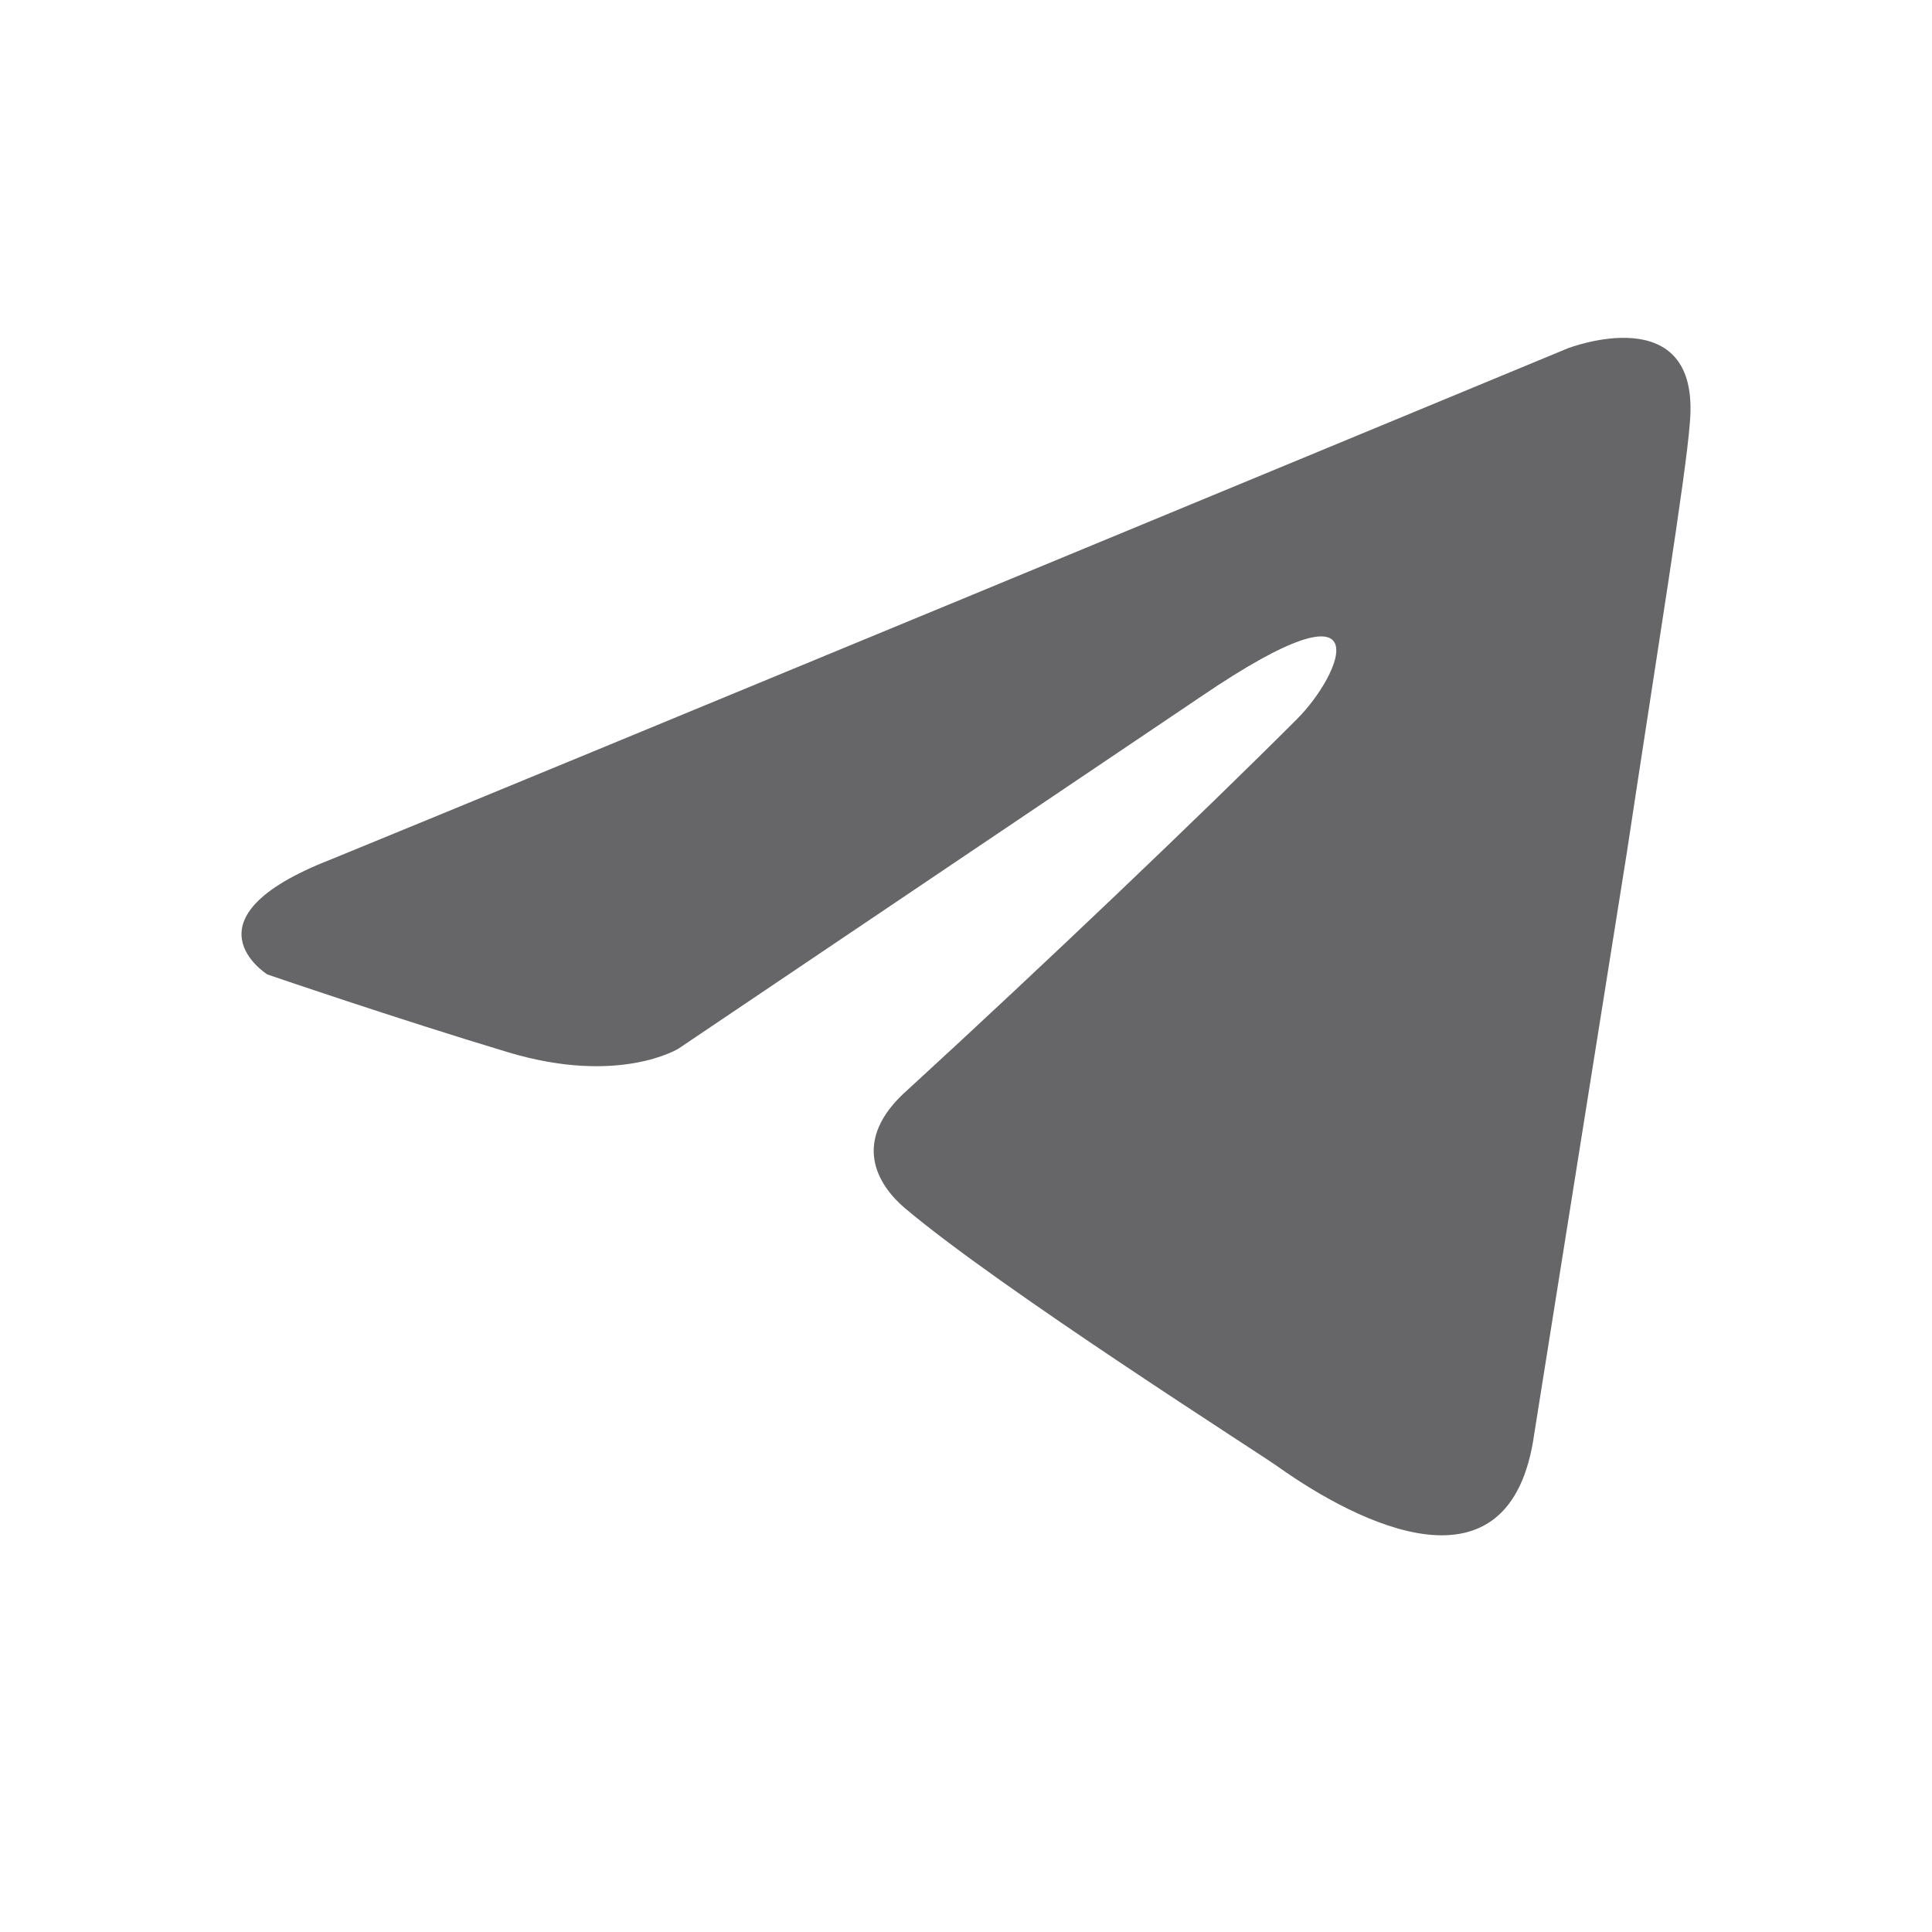
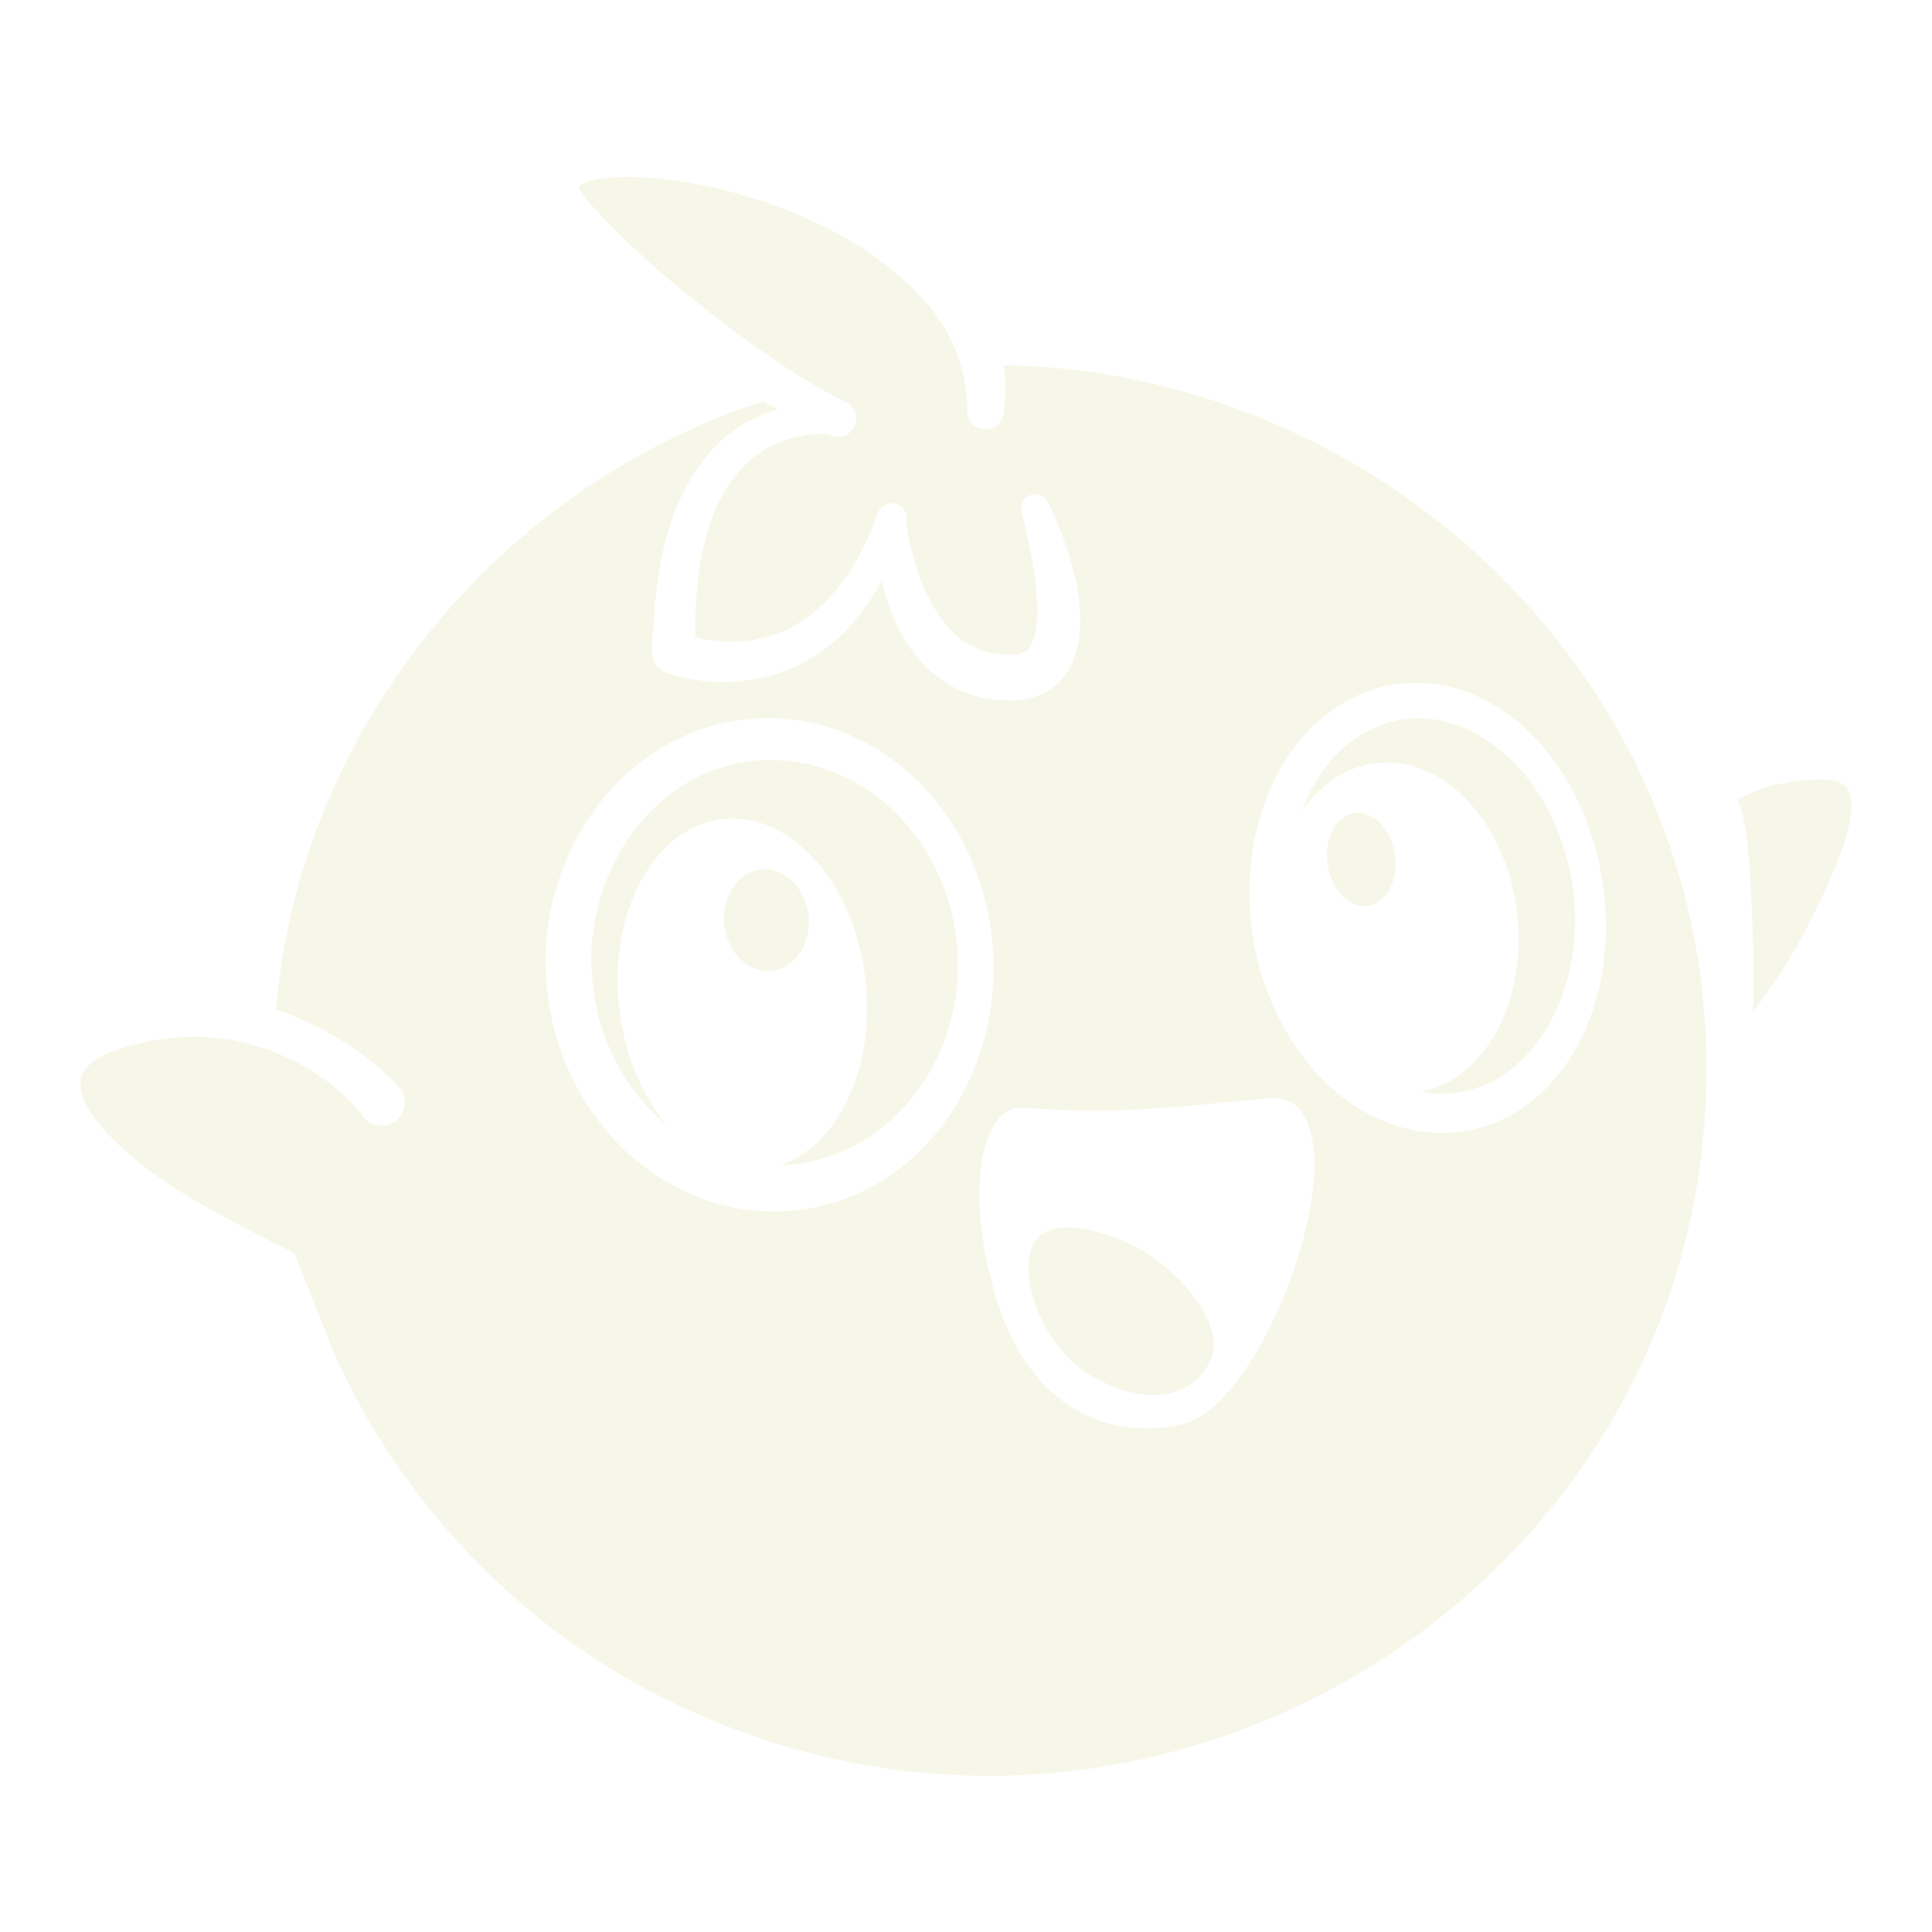
- <svg xmlns="http://www.w3.org/2000/svg" width="24" height="24" viewBox="0 0 24 24" fill="none">
-   <path d="M19.473 4.328C17.099 5.312 6.917 9.529 4.104 10.679C2.217 11.415 3.321 12.105 3.321 12.105C3.321 12.105 4.932 12.657 6.313 13.072C7.693 13.486 8.429 13.026 8.429 13.026L14.918 8.654C17.219 7.089 16.666 8.378 16.114 8.93C14.918 10.127 12.939 12.013 11.282 13.532C10.546 14.176 10.914 14.728 11.236 15.004C12.433 16.017 15.7 18.088 15.884 18.226C16.856 18.914 18.768 19.904 19.059 17.811L20.21 10.587C20.578 8.148 20.946 5.893 20.992 5.249C21.13 3.684 19.473 4.328 19.473 4.328Z" fill="#666668" />
+ <svg xmlns="http://www.w3.org/2000/svg" width="48" height="48" viewBox="0 0 48 48" fill="none">
+   <path d="M20.09 22.745C20.012 22.049 19.48 21.54 18.903 21.604C18.325 21.668 17.918 22.282 17.992 22.978C18.067 23.674 18.602 24.183 19.179 24.119C19.757 24.055 20.164 23.441 20.09 22.745Z" fill="#F7F7E9" />
+   <path d="M22.272 20.212C21.383 19.322 20.136 18.799 18.878 18.891C16.227 19.064 14.505 21.703 14.707 24.218C14.792 25.73 15.515 27.094 16.582 27.966C15.961 27.242 15.515 26.21 15.384 25.034C15.118 22.632 16.273 20.534 17.963 20.35C19.654 20.163 21.238 21.961 21.503 24.363C21.748 26.557 20.802 28.5 19.349 28.959C19.965 28.945 20.607 28.786 21.244 28.453C22.949 27.556 23.92 25.568 23.792 23.667C23.718 22.385 23.186 21.12 22.269 20.212H22.272Z" fill="#F7F7E9" />
+   <path d="M28.306 31.025C27.619 30.643 26.294 30.205 25.784 30.749C25.157 31.417 25.826 33.515 27.226 34.25C28.611 34.978 29.628 34.674 30.053 33.844C30.496 32.978 29.387 31.625 28.306 31.025Z" fill="#F7F7E9" />
+   <path d="M24.94 9.065C24.994 9.461 24.994 9.867 24.93 10.287C24.831 10.838 24.044 10.771 24.033 10.217C24.04 9.344 23.753 8.489 23.229 7.79C21.666 5.731 18.446 4.547 15.909 4.399C15.459 4.385 14.736 4.381 14.378 4.621C14.396 4.713 14.481 4.837 14.552 4.929C14.601 4.996 14.707 5.109 14.764 5.176C15.409 5.875 16.121 6.529 16.855 7.14C17.602 7.751 18.375 8.352 19.172 8.896C19.562 9.161 19.98 9.429 20.387 9.659C20.54 9.743 20.703 9.832 20.859 9.913L21.029 10.001C21.248 10.114 21.337 10.383 21.224 10.605C21.114 10.817 20.859 10.906 20.642 10.814C20.621 10.803 20.596 10.793 20.568 10.782C20.051 10.75 19.523 10.874 19.069 11.125C18.421 11.492 17.971 12.128 17.709 12.82C17.691 12.873 17.648 12.983 17.631 13.036C17.606 13.11 17.556 13.294 17.531 13.368C17.496 13.495 17.468 13.636 17.439 13.767C17.315 14.41 17.269 15.06 17.273 15.717C17.273 15.731 17.273 15.745 17.273 15.763C17.273 15.77 17.273 15.78 17.273 15.787C17.273 15.802 17.273 15.816 17.273 15.83C18.166 16.063 19.158 15.943 19.934 15.427C20.869 14.798 21.429 13.788 21.812 12.742C21.985 12.315 22.598 12.509 22.51 12.947C22.527 13.117 22.559 13.297 22.595 13.463C22.807 14.385 23.19 15.427 24.005 15.971C24.047 15.996 24.101 16.024 24.14 16.049C24.186 16.07 24.235 16.095 24.281 16.116C24.537 16.222 24.816 16.271 25.096 16.271C25.5 16.275 25.649 16.084 25.727 15.71C25.816 15.254 25.766 14.738 25.702 14.265C25.635 13.799 25.532 13.332 25.422 12.87L25.387 12.718V12.707C25.295 12.308 25.833 12.107 26.028 12.467C26.588 13.58 27.265 15.593 26.489 16.734C26.156 17.225 25.571 17.434 25.001 17.402C23.243 17.363 22.237 15.968 21.907 14.42C21.702 14.802 21.461 15.162 21.177 15.487C20.093 16.748 18.421 17.211 16.819 16.794C16.727 16.77 16.628 16.741 16.536 16.706C16.362 16.635 16.252 16.483 16.224 16.31C16.22 16.314 16.217 16.317 16.213 16.317C16.178 16.31 16.189 16.045 16.238 15.523C16.27 14.887 16.348 14.247 16.49 13.626C16.699 12.739 17.057 11.873 17.68 11.192C18.116 10.704 18.697 10.351 19.324 10.171C19.204 10.104 19.083 10.033 18.963 9.966C12.355 12.121 7.437 18.144 6.856 25.088C7.298 25.23 7.727 25.413 8.138 25.643C8.758 25.989 9.346 26.413 9.835 26.929L9.91 27.01C10.123 27.247 10.105 27.61 9.867 27.822C9.591 28.077 9.123 27.985 8.964 27.649C8.284 26.833 7.263 26.222 6.239 25.947C5.173 25.654 4.024 25.724 2.976 26.056C2.809 26.109 2.65 26.173 2.512 26.25C2.292 26.374 2.069 26.54 2.012 26.791C1.891 27.445 2.713 28.246 3.185 28.656C3.879 29.26 4.68 29.758 5.491 30.193C5.991 30.465 6.522 30.737 7.033 30.991C7.451 31.203 7.993 31.457 8.496 31.694C8.457 31.503 8.425 31.316 8.397 31.125L6.994 30.327C7.426 31.419 7.858 32.51 8.291 33.602C10.115 37.685 13.499 41.048 17.751 42.765C29.309 47.526 42.352 39.186 42.398 26.618C42.448 16.826 34.295 9.249 24.948 9.069L24.94 9.065ZM21.787 29.409C20.433 30.21 18.708 30.313 17.259 29.705C15.083 28.826 13.687 26.576 13.57 24.283C13.354 21.181 15.558 18.02 18.814 17.85C20.359 17.752 21.907 18.437 22.946 19.557C23.98 20.648 24.576 22.118 24.671 23.612C24.831 25.866 23.789 28.253 21.787 29.409ZM29.387 35.375C27.626 35.813 25.603 35.039 24.76 32.273C23.916 29.507 24.444 27.621 25.266 27.519C25.266 27.519 26.45 27.593 27.056 27.596C28.611 27.607 30.634 27.363 31.201 27.314C31.772 27.261 32.367 27.158 32.601 28.32C32.998 30.299 31.148 34.937 29.387 35.375ZM39.812 21.895C40.099 23.781 39.677 25.922 38.199 27.24C37.427 27.925 36.346 28.271 35.315 28.112C32.938 27.748 31.432 25.41 31.116 23.188C30.787 20.98 31.549 18.317 33.706 17.292C34.635 16.851 35.755 16.868 36.686 17.292C38.479 18.112 39.521 20.019 39.812 21.899V21.895Z" fill="#F7F7E9" />
+   <path d="M32.487 19.808C32.431 19.928 32.381 20.048 32.335 20.172C32.799 19.49 33.451 19.038 34.209 18.957C35.885 18.773 37.448 20.458 37.696 22.723C37.937 24.895 36.881 26.813 35.315 27.124C36.116 27.276 36.952 27.06 37.59 26.527C38.876 25.464 39.308 23.613 39.071 22.005C38.837 20.387 37.894 18.727 36.346 18.074C34.73 17.396 33.178 18.289 32.487 19.808Z" fill="#F7F7E9" />
+   <path d="M33.991 22.506C34.453 22.437 34.751 21.865 34.656 21.229C34.56 20.592 34.108 20.131 33.645 20.2C33.183 20.269 32.885 20.841 32.98 21.478C33.076 22.115 33.528 22.575 33.991 22.506Z" fill="#F7F7E9" />
+   <path d="M45.268 19.365C44.931 19.358 44.531 19.414 44.184 19.481C43.95 19.531 43.723 19.602 43.503 19.697C43.386 19.75 43.269 19.806 43.16 19.87C43.585 20.555 43.567 24.6 43.563 25.077C43.563 25.095 43.563 25.112 43.567 25.13C43.872 24.706 44.18 24.282 44.449 23.833C44.712 23.413 44.945 22.947 45.165 22.502C45.484 21.838 45.806 21.149 45.952 20.435C46.005 20.135 46.037 19.859 45.923 19.619C45.806 19.418 45.562 19.379 45.271 19.365H45.268Z" fill="#F7F7E9" />
</svg>
